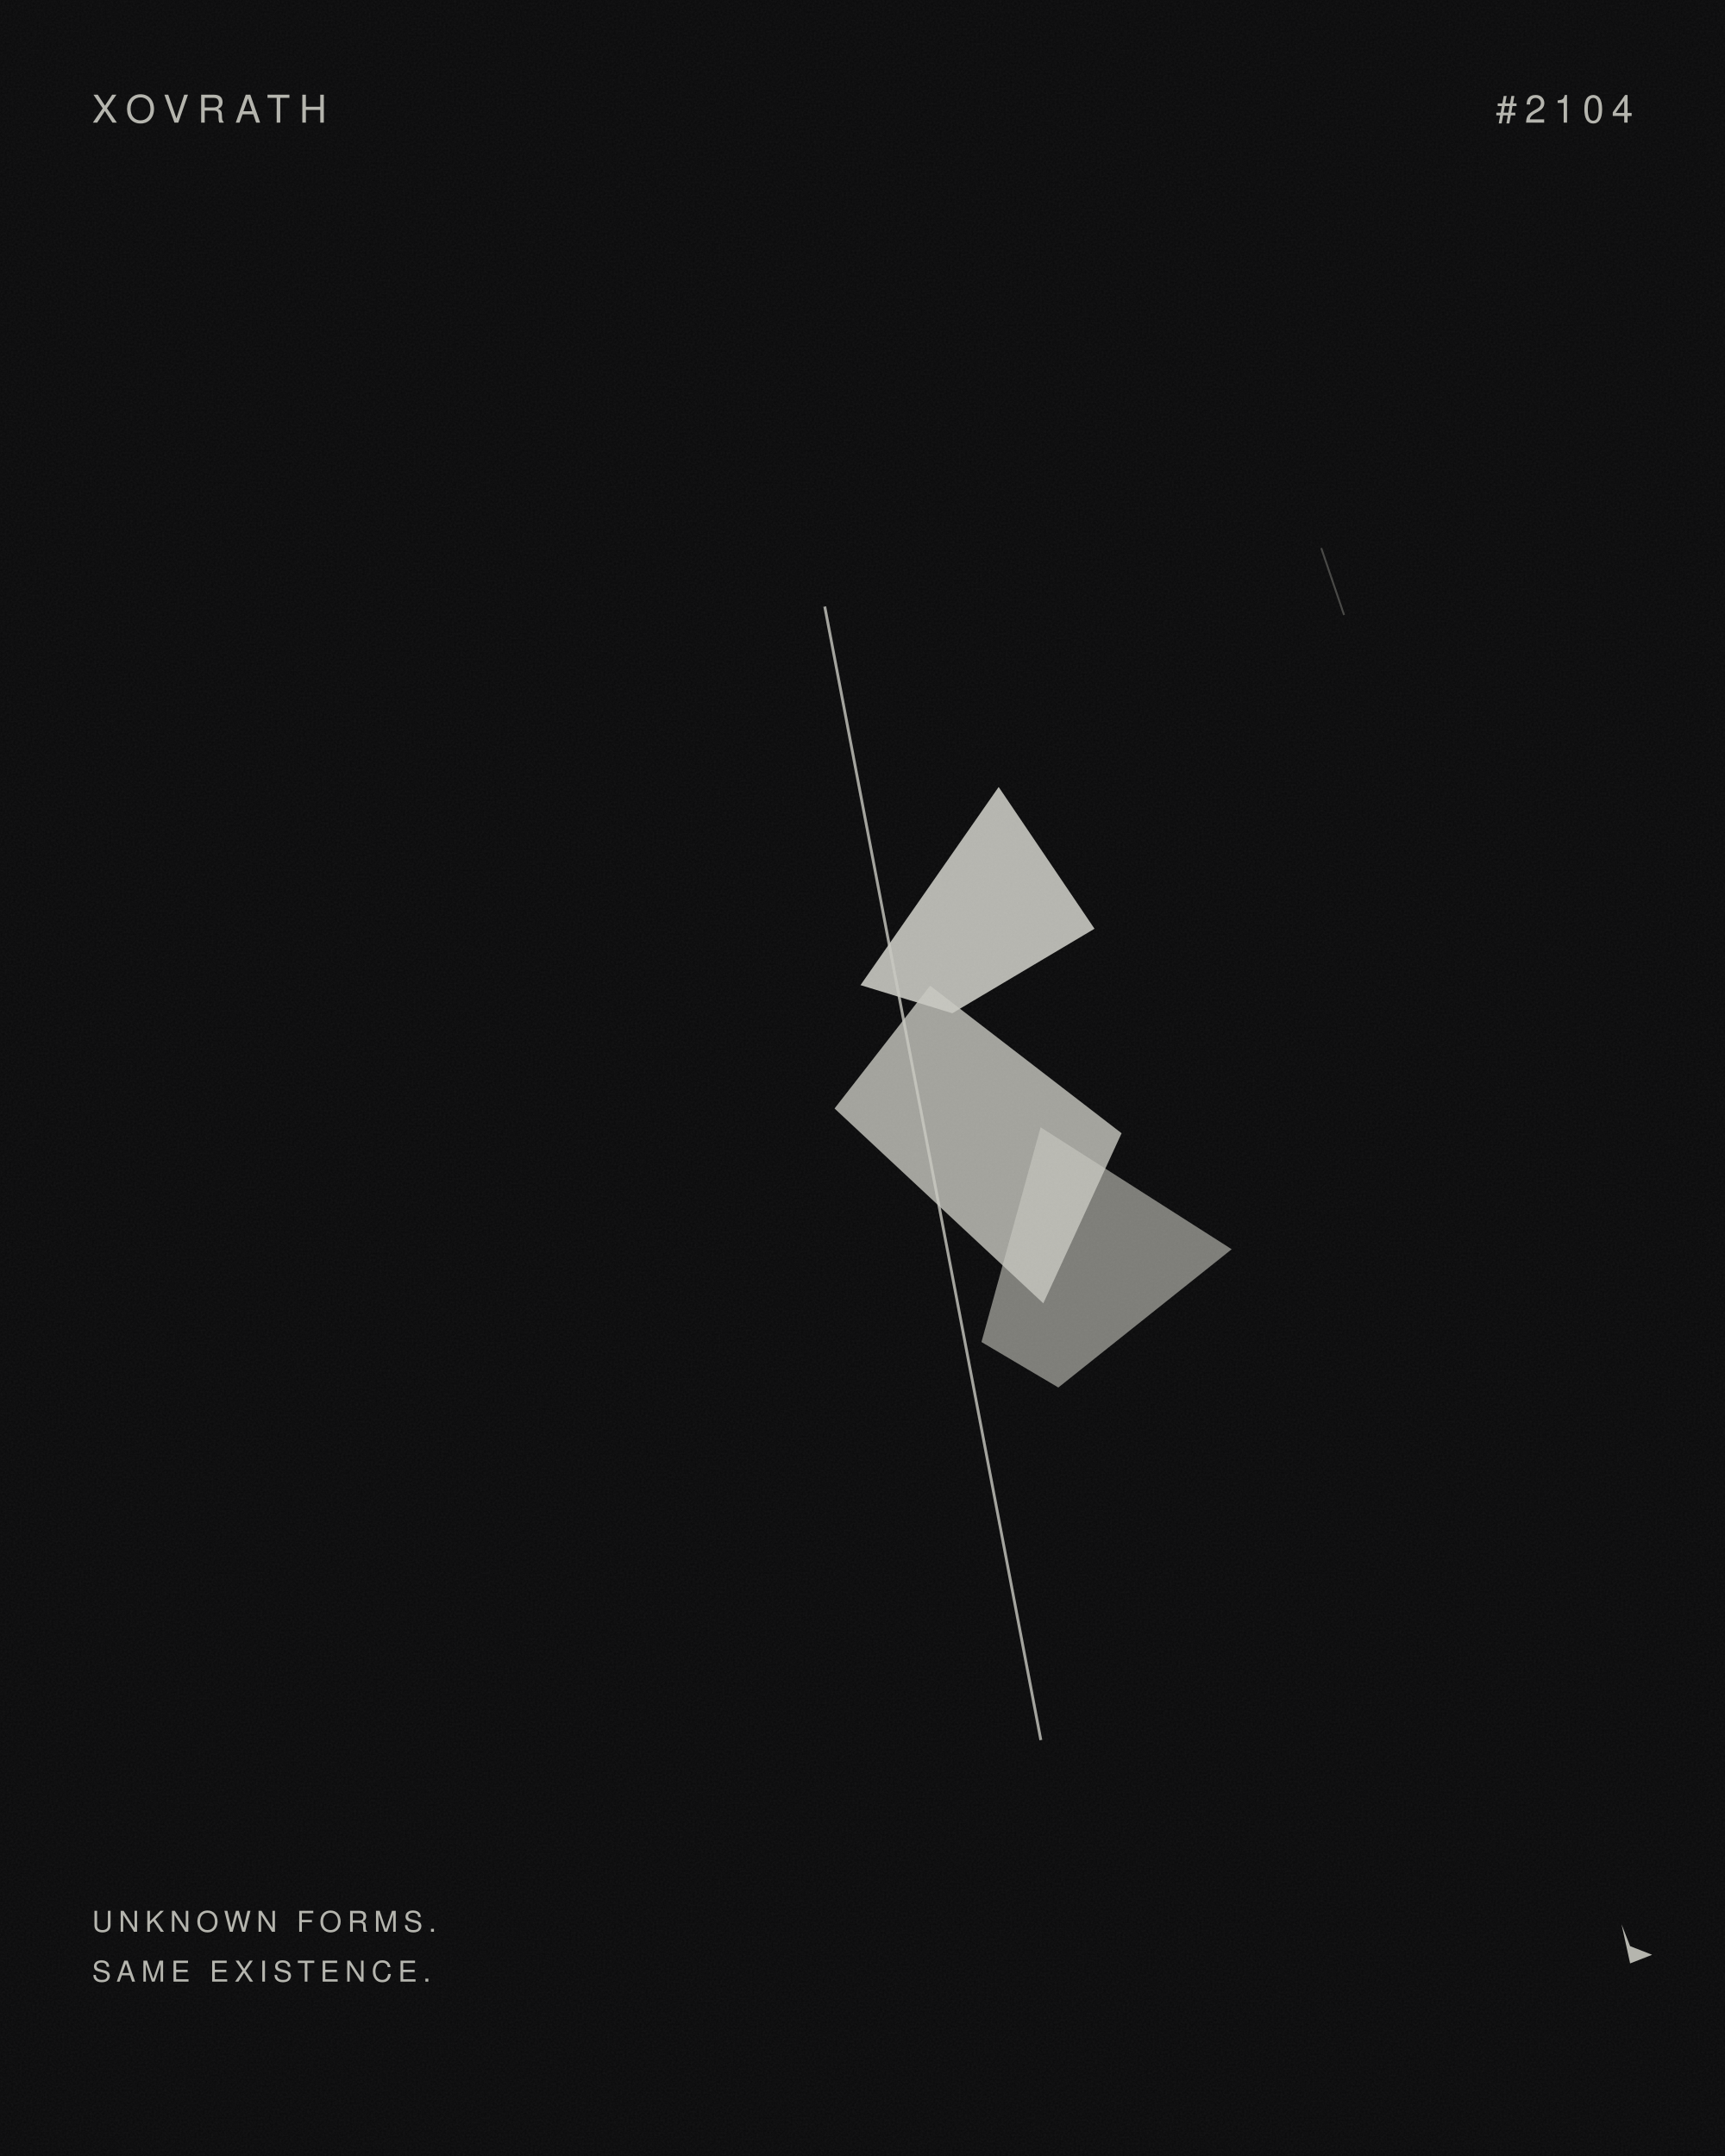
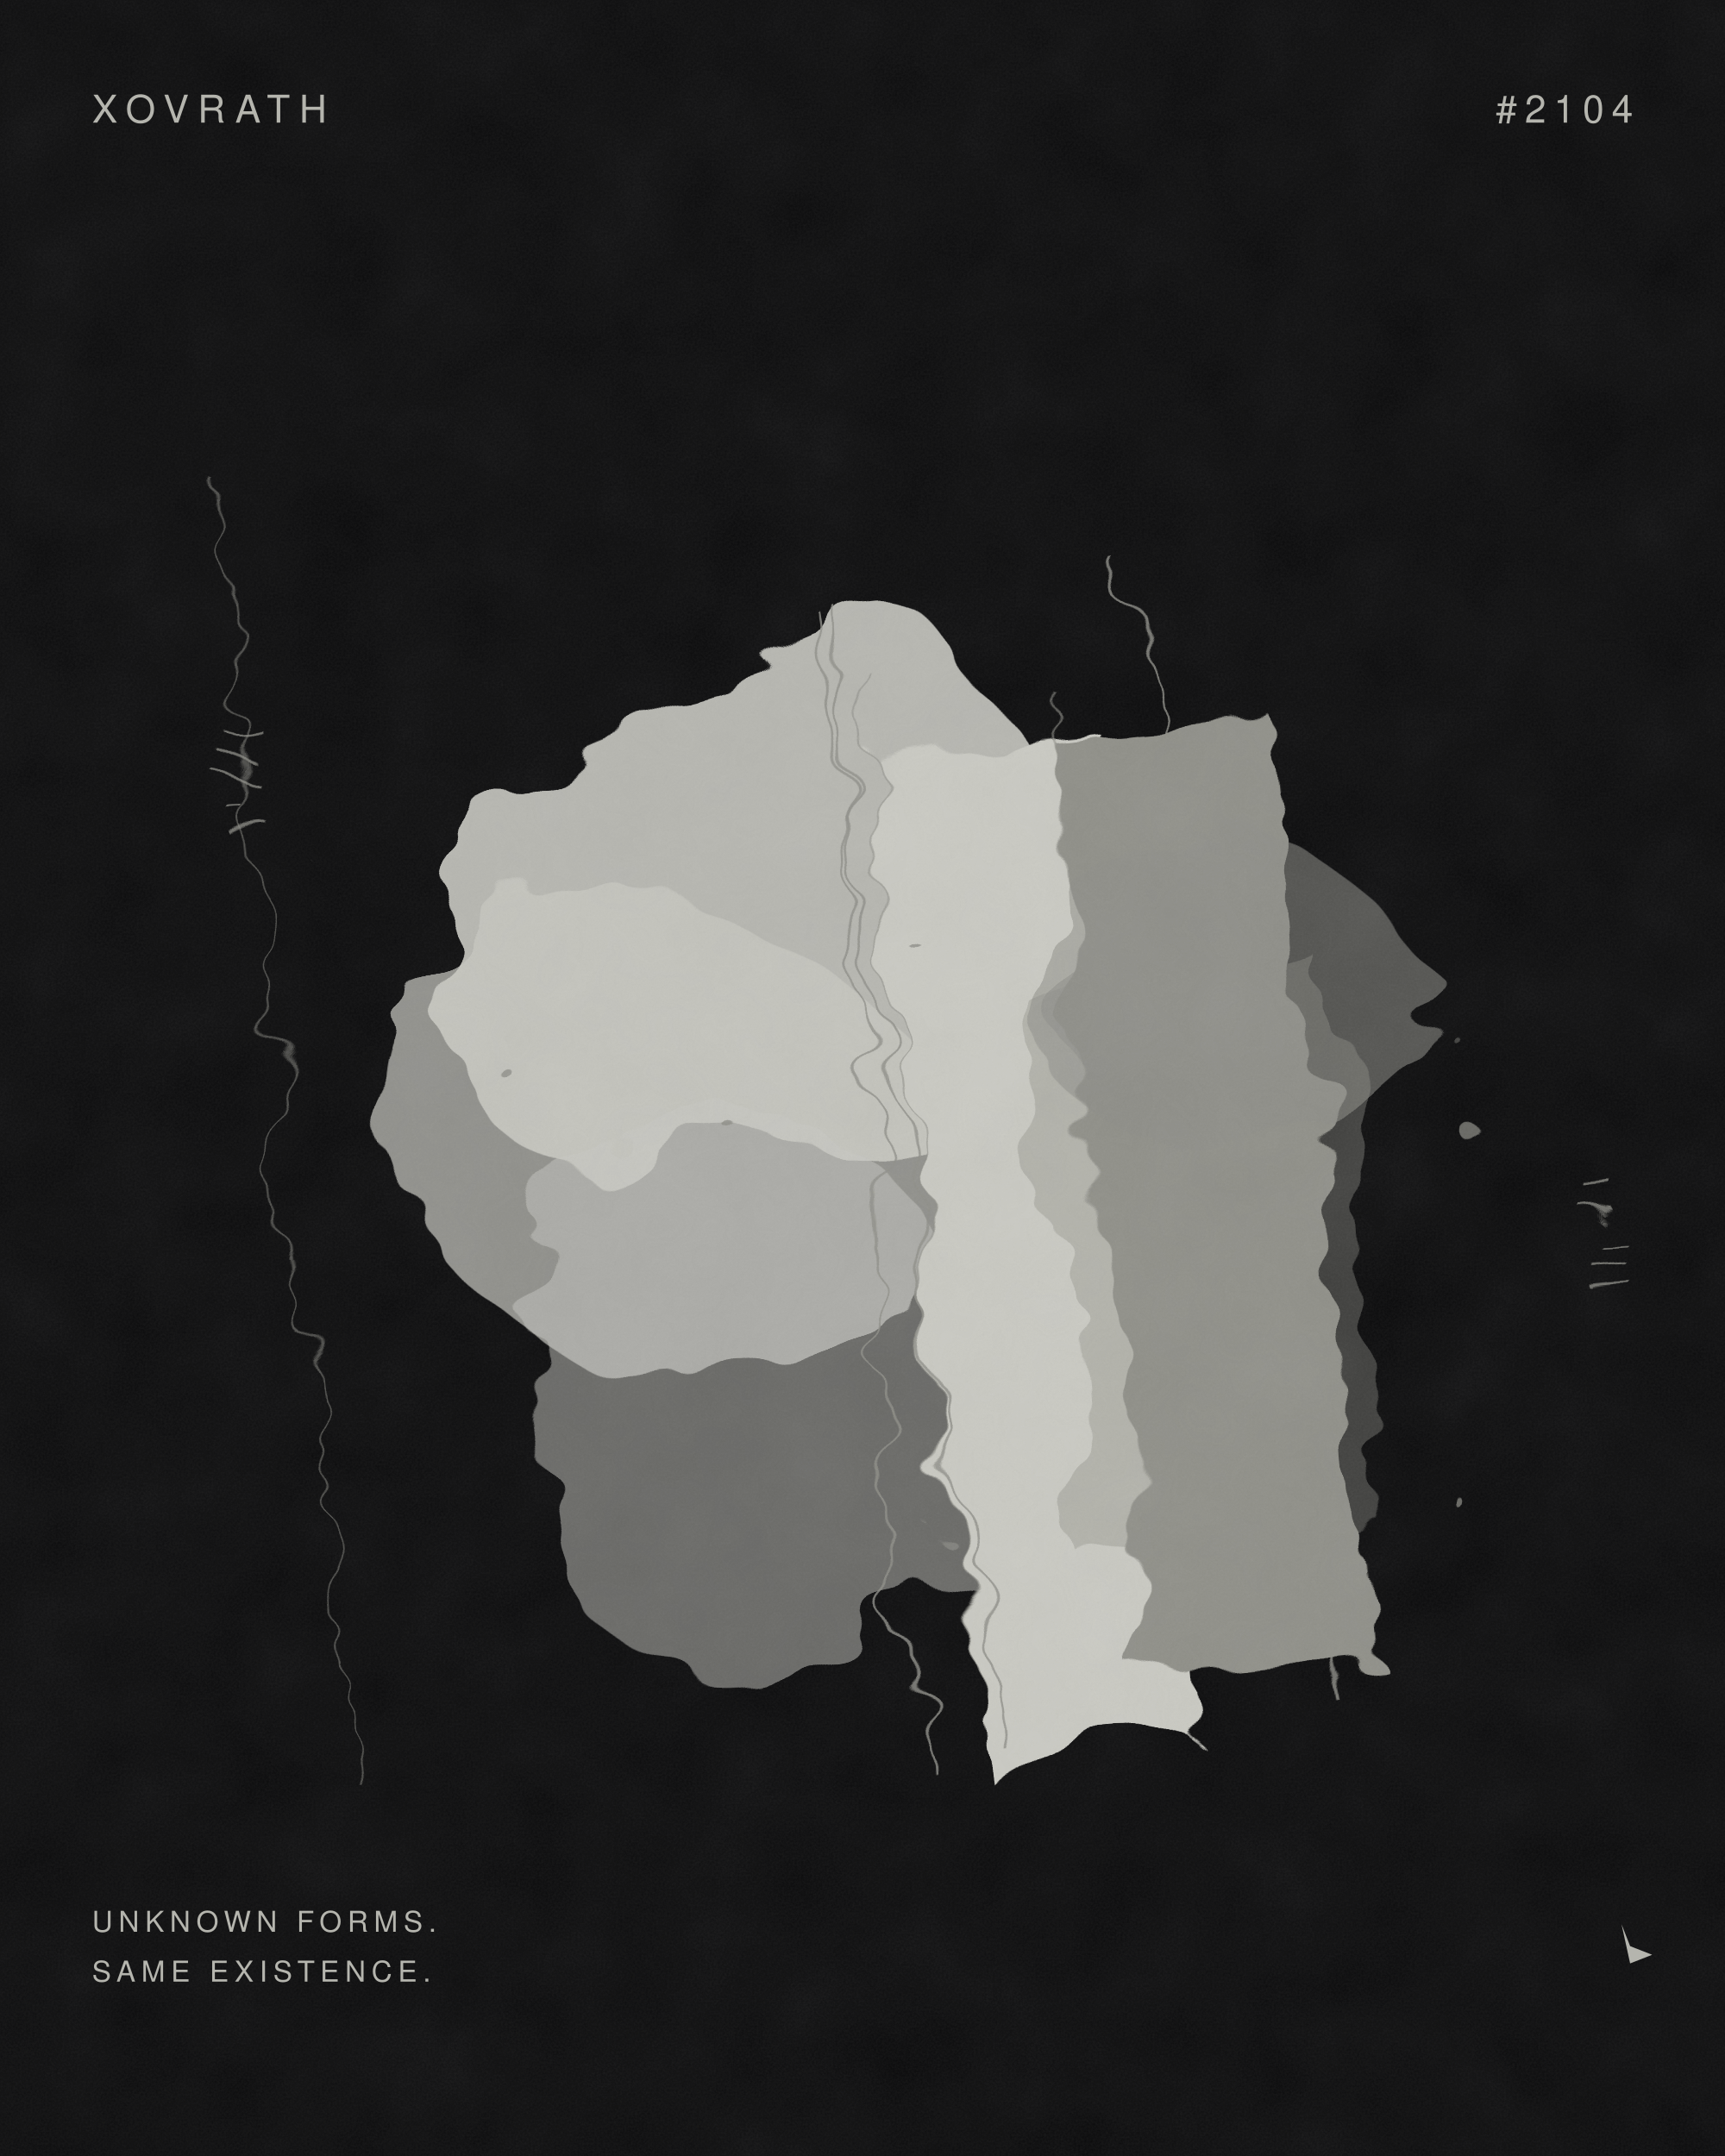
<svg xmlns="http://www.w3.org/2000/svg" viewBox="0 0 900 1125" width="900" height="1125">
+   <defs>
+     <filter id="warp" x="-20%" y="-20%" width="140%" height="140%">
+       <feTurbulence type="fractalNoise" baseFrequency="0.012 0.02" numOctaves="3" seed="67" result="n" />
+       <feDisplacementMap in="SourceGraphic" in2="n" scale="55" />
+     </filter>
+     <filter id="g">
+       <feTurbulence type="fractalNoise" baseFrequency="0.9" numOctaves="2" stitchTiles="stitch" />
+       <feColorMatrix type="saturate" values="0" />
+     </filter>
+     <filter id="g2">
+       <feTurbulence type="fractalNoise" baseFrequency="0.02" numOctaves="4" seed="3" stitchTiles="stitch" />
+       <feColorMatrix type="saturate" values="0" />
+     </filter>
+   </defs>
  <rect width="900" height="1125" fill="#0a0a0b" />
  <g transform="rotate(-6 450 545)">
-     <polygon points="576.7,497.6 498.3,533.7 452.2,514.1 534.7,418.8" fill="#c9c9c2" fill-opacity="0.9" />
-     <polygon points="579.6,605.2 529.7,689.2 432,576.7 488.3,518.2" fill="#c9c9c2" fill-opacity="0.8" />
-     <polygon points="630.4,671.4 532.9,733.7 495.5,705.9 537.9,597.7" fill="#c9c9c2" fill-opacity="0.6" />
-     <line x1="454.3" y1="315.7" x2="504.6" y2="915.7" stroke="#c9c9c2" stroke-width="1.5" opacity="0.8" />
-     <line x1="715.1" y1="312.4" x2="723.3" y2="348.4" stroke="#8f8f88" stroke-width="1" opacity="0.45" />
+     <g filter="url(#warp)">
+       <path d="M 626.3 537.3 Q 626.3 537.3 606.5 585.6 Q 586.7 634 508.9 608.7 Q 431.2 583.4 355.2 596 Q 279.2 608.6 251.5 559.5 Q 223.8 510.5 238 453.3 Q 252.3 396.1 334.2 373.3 Q 416 350.6 452.9 321.8 Q 489.8 293.1 524 350.6 Q 558.2 408.1 592.3 472.7 Z" fill="#c9c9c2" fill-opacity="0.9" />
+       <path d="M 544.3 627.4 Q 544.3 627.4 495.4 666.2 Q 446.6 705 384.6 704.4 Q 322.5 703.7 306.8 702.3 Q 291 700.9 246.3 662 Q 201.6 623.1 192.9 559.2 Q 184.2 495.2 249.2 463 Q 314.1 430.9 369.9 461.6 Q 425.8 492.3 448.5 516.3 Q 471.3 540.3 507.8 583.8 Z" fill="#c9c9c2" fill-opacity="0.7" />
+       <path d="M 525.1 795.1 Q 525.1 795.1 508.3 806.2 Q 491.4 817.4 422.3 847.7 Q 353.2 877.9 317.8 862 Q 282.5 846.1 273 798.1 Q 263.6 750.1 260.3 676.2 Q 257 602.2 293.8 591.9 Q 330.7 581.6 377.1 578.3 Q 423.5 575.1 449.4 606.5 Q 475.3 637.8 500.2 716.5 Z" fill="#c9c9c2" fill-opacity="0.5" />
+       <rect x="470.8" y="396.1" width="118.8" height="533" fill="#c9c9c2" />
+       <line x1="470.8" y1="349.2" x2="470.8" y2="882.2" stroke="#8f8f88" stroke-width="1" opacity="0.6" />
+       <rect x="565.2" y="397.9" width="115.9" height="494.2" fill="#8f8f88" />
+       <line x1="565.2" y1="368.6" x2="565.2" y2="862.8" stroke="#8f8f88" stroke-width="1" opacity="0.6" />
+       <line x1="615.7" y1="315.7" x2="665.5" y2="915.7" stroke="#8f8f88" stroke-width="1.5" opacity="0.8" />
+       <line x1="459.3" y1="315.7" x2="436.6" y2="915.7" stroke="#8f8f88" stroke-width="1.5" opacity="0.8" />
+       <line x1="448.9" y1="315.7" x2="483.2" y2="915.7" stroke="#8f8f88" stroke-width="1.5" opacity="0.8" />
+       <rect x="540.2" y="532.8" width="158.4" height="293.2" fill="#8f8f88" fill-opacity="0.4" />
+       <path d="M 666.1 575.7 Q 666.1 575.7 648.4 606.9 Q 630.8 638 610.1 622 Q 589.5 605.9 577.3 588.3 Q 565 570.6 554.4 547.8 Q 543.8 525 587.8 507.4 Q 631.7 489.9 655.7 499.6 Q 679.7 509.3 672.9 542.5 Z" fill="#8f8f88" fill-opacity="0.55" />
+       <path d="M 758.8 546.4 Q 758.8 546.4 709.4 581.6 Q 660 616.8 637.8 619.6 Q 615.5 622.4 577.3 600.5 Q 539 578.6 543.1 525 Q 547.2 471.3 595.2 454.3 Q 643.2 437.3 678.7 460.7 Q 714.2 484.1 736.5 515.3 Z" fill="#8f8f88" fill-opacity="0.55" />
+       <line x1="147.4" y1="220" x2="147.4" y2="900" stroke="#8f8f88" stroke-width="1" opacity="0.5" />
+       <line x1="139.4" y1="351" x2="156.6" y2="351" stroke="#8f8f88" stroke-width="1.5" opacity="0.75" />
+       <line x1="139.4" y1="365" x2="149.8" y2="365" stroke="#8f8f88" stroke-width="1.5" opacity="0.75" />
+       <line x1="139.4" y1="379" x2="152.4" y2="379" stroke="#8f8f88" stroke-width="1.5" opacity="0.75" />
+       <line x1="139.4" y1="393" x2="146.6" y2="393" stroke="#8f8f88" stroke-width="1.5" opacity="0.75" />
+       <line x1="139.4" y1="407" x2="162.6" y2="407" stroke="#8f8f88" stroke-width="1.5" opacity="0.75" />
+       <line x1="817.7" y1="658.1" x2="832.1" y2="658.1" stroke="#8f8f88" stroke-width="1.5" opacity="0.75" />
+       <line x1="817.7" y1="672.1" x2="831.5" y2="672.1" stroke="#8f8f88" stroke-width="1.5" opacity="0.75" />
+       <line x1="817.7" y1="686.1" x2="830.9" y2="686.1" stroke="#8f8f88" stroke-width="1.5" opacity="0.75" />
+       <line x1="817.7" y1="700.1" x2="834.1" y2="700.1" stroke="#8f8f88" stroke-width="1.5" opacity="0.75" />
+       <line x1="817.7" y1="714.1" x2="839.3" y2="714.1" stroke="#8f8f88" stroke-width="1.5" opacity="0.75" />
+       <circle cx="490.7" cy="504.6" r="2.2" fill="#8f8f88" opacity="0.8" />
+       <circle cx="263.5" cy="540.4" r="2.8" fill="#8f8f88" opacity="0.8" />
+       <circle cx="748.1" cy="564.6" r="1.7" fill="#8f8f88" opacity="0.4" />
+       <circle cx="389.7" cy="592.6" r="2.3" fill="#8f8f88" opacity="0.8" />
+       <circle cx="461.5" cy="802.5" r="2.6" fill="#8f8f88" opacity="0.6" />
+       <circle cx="763.3" cy="626.6" r="4.7" fill="#8f8f88" opacity="0.7" />
+       <circle cx="740.4" cy="821.1" r="2.4" fill="#8f8f88" opacity="0.7" />
+     </g>
  </g>
-   <filter id="g">
-     <feTurbulence type="fractalNoise" baseFrequency="0.9" numOctaves="2" stitchTiles="stitch" />
-     <feColorMatrix type="saturate" values="0" />
-   </filter>
-   <rect width="900" height="1125" filter="url(#g)" opacity="0.06" />
+   <rect width="900" height="1125" filter="url(#g)" opacity="0.07" />
+   <rect width="900" height="1125" filter="url(#g2)" opacity="0.06" />
  <text x="48" y="64" font-family="Helvetica, Arial, sans-serif" font-size="20" letter-spacing="5" fill="#b5b5ae">XOVRATH</text>
  <text x="852" y="64" text-anchor="end" font-family="Helvetica, Arial, sans-serif" font-size="20" letter-spacing="4" fill="#b5b5ae">#2104</text>
  <text x="48" y="1008" font-family="Helvetica, Arial, sans-serif" font-size="15" letter-spacing="3" fill="#b5b5ae">UNKNOWN FORMS.</text>
  <text x="48" y="1034" font-family="Helvetica, Arial, sans-serif" font-size="15" letter-spacing="3" fill="#b5b5ae">SAME EXISTENCE.</text>
  <path d="M 846 1004 L 850.5 1015.5 L 862 1020 L 850.5 1024.5 Z" fill="#b5b5ae" />
</svg>
